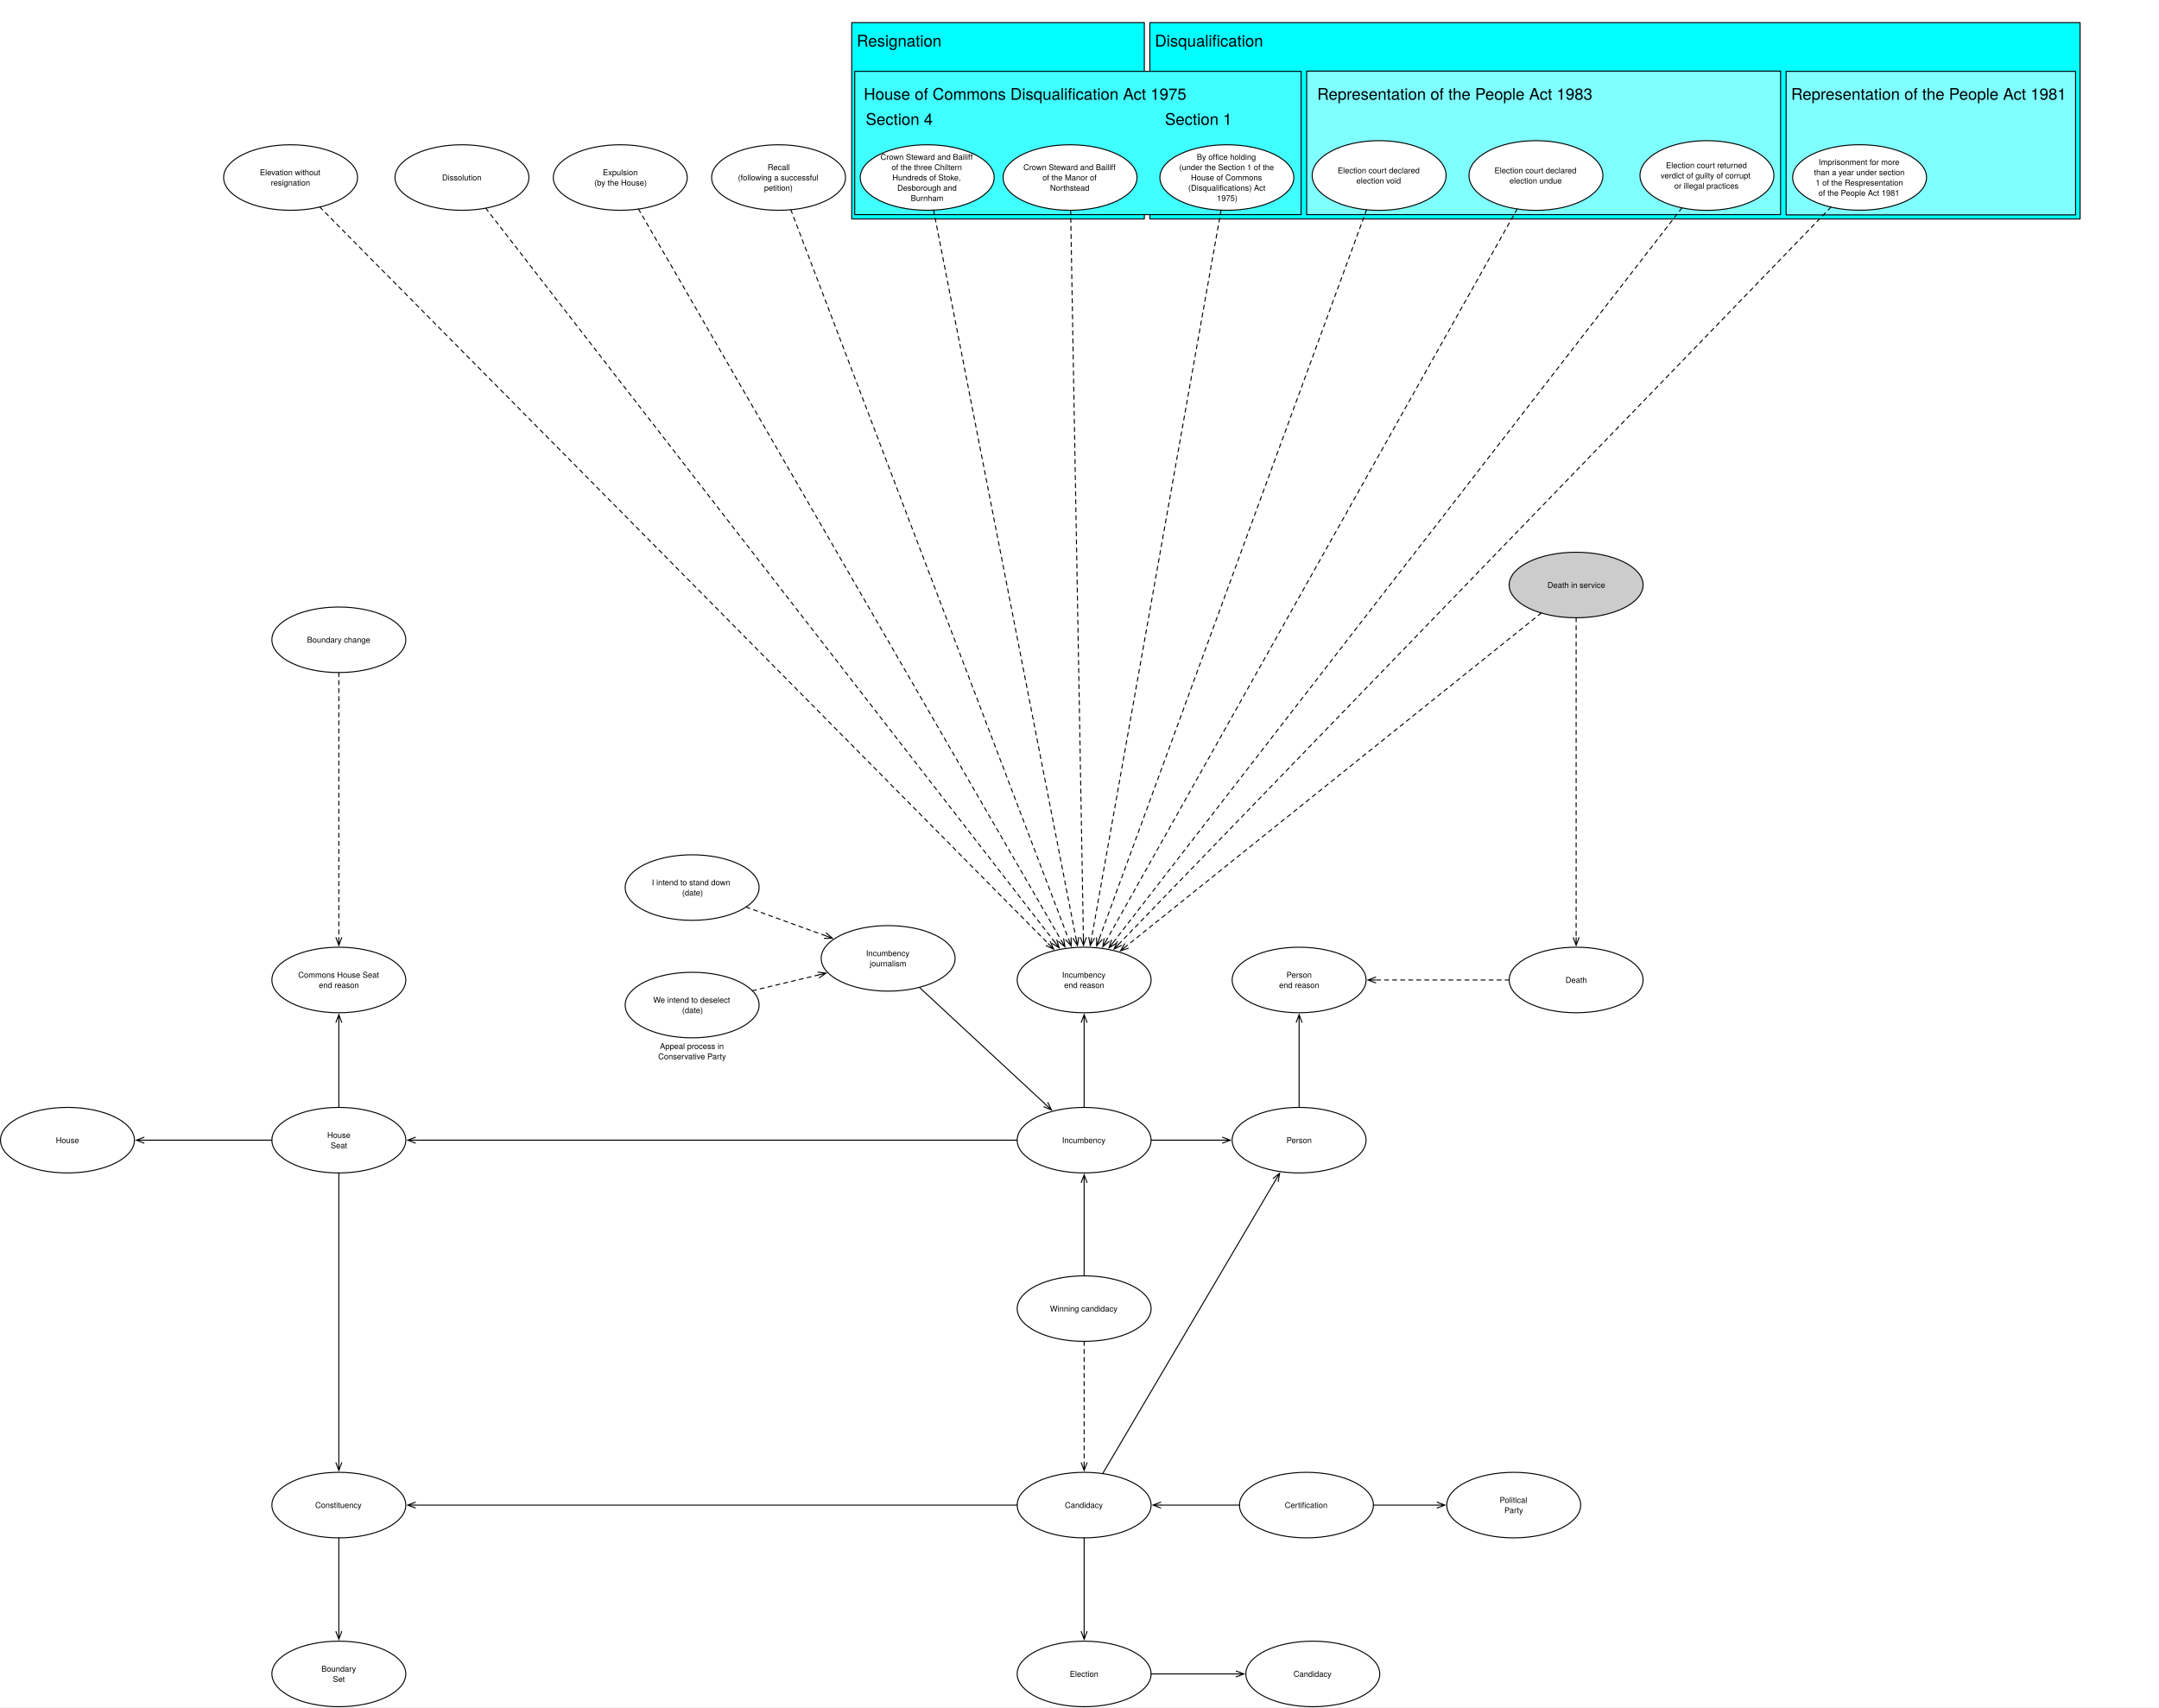
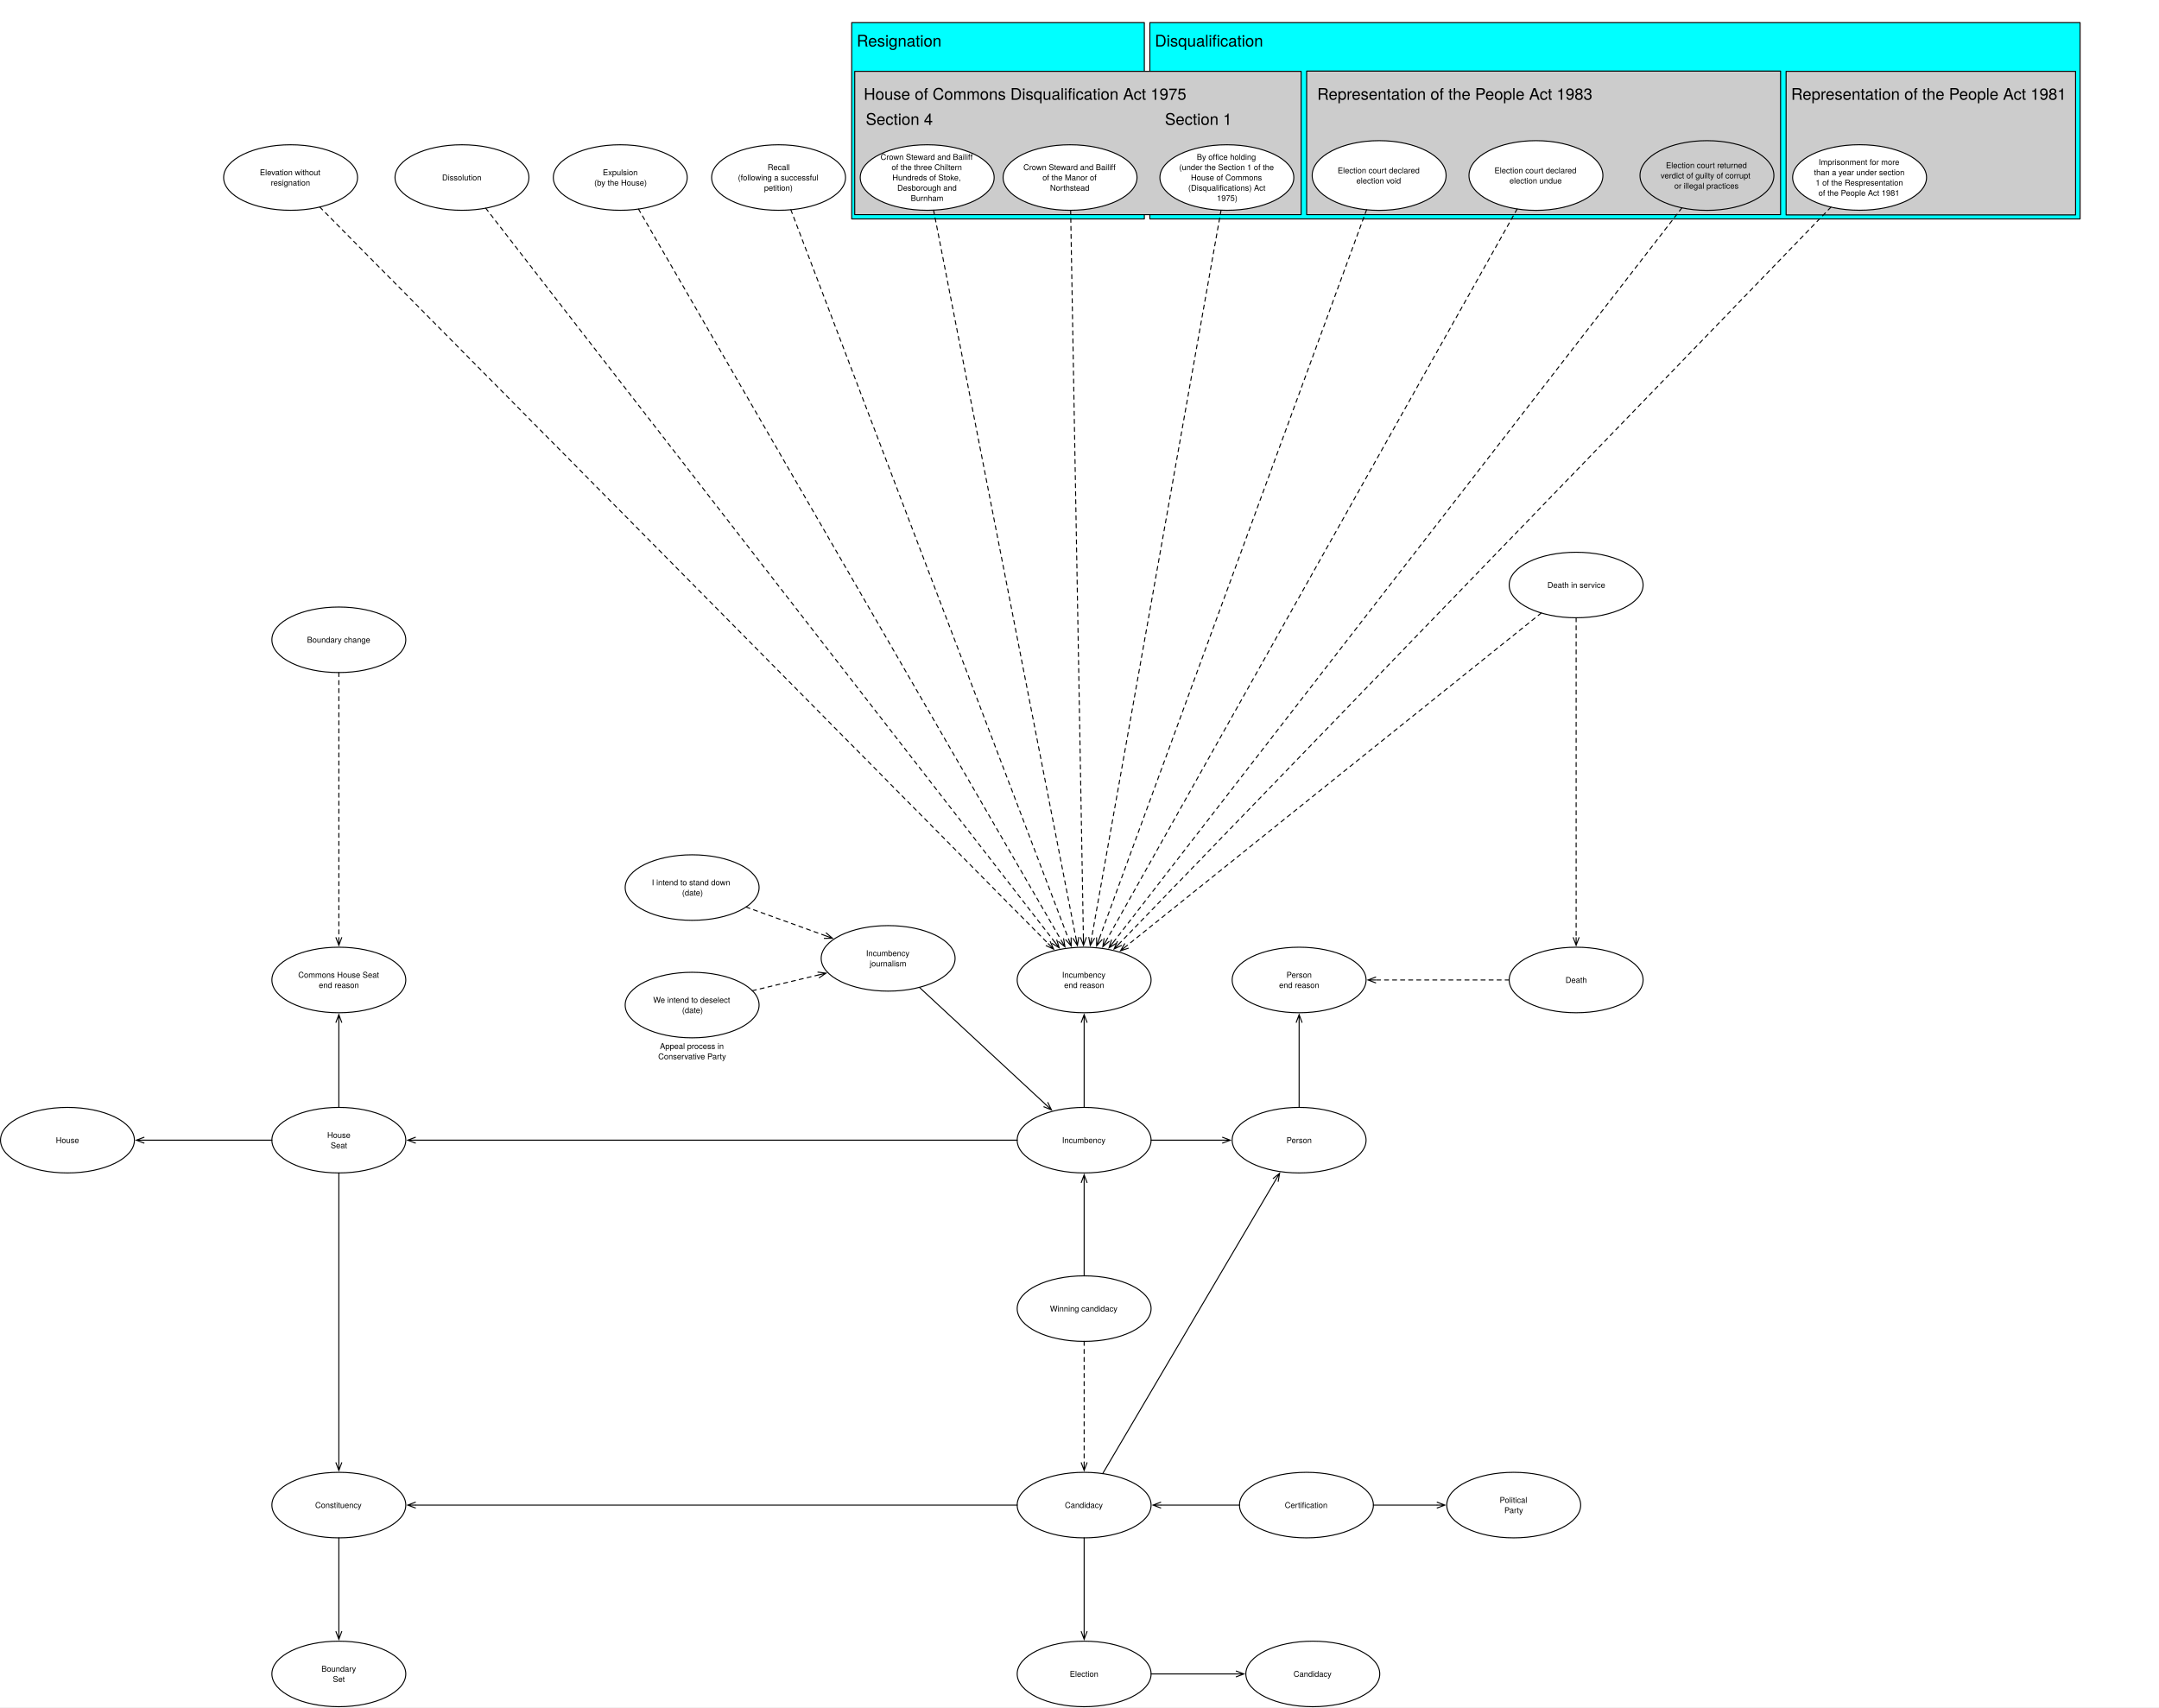
<svg xmlns="http://www.w3.org/2000/svg" version="1.1" viewBox="-846.5 -780 2148 1698.697" width="2148" height="1698.697">
  <defs>
    <marker orient="auto" overflow="visible" markerUnits="strokeWidth" id="StickArrow_Marker" stroke-linejoin="miter" stroke-miterlimit="10" viewBox="-1 -4 10 8" markerWidth="10" markerHeight="8" color="black">
      <g>
        <path d="M 8 0 L 0 0 M 0 -3 L 8 0 L 0 3" fill="none" stroke="currentColor" stroke-width="1" />
      </g>
    </marker>
  </defs>
  <g id="Canvas_1" fill-opacity="1" stroke="none" stroke-opacity="1" stroke-dasharray="none" fill="none">
    <rect fill="white" x="-846.5" y="-780" width="2148" height="1698.697" />
    <g id="Canvas_1_Layer_1">
      <g id="Graphic_76">
        <rect x="297.5" y="-757.5" width="925.5" height="195.352" fill="aqua" />
        <rect x="297.5" y="-757.5" width="925.5" height="195.352" stroke="black" stroke-linecap="round" stroke-linejoin="round" stroke-width="1" />
      </g>
      <g id="Graphic_67">
        <rect x=".864" y="-757.5" width="291.136" height="195.352" fill="aqua" />
        <rect x=".864" y="-757.5" width="291.136" height="195.352" stroke="black" stroke-linecap="round" stroke-linejoin="round" stroke-width="1" />
      </g>
      <g id="Graphic_97">
-         <rect x="3.864" y="-709" width="444.136" height="142.579" fill="#40ffff" />
+         <rect x="3.864" y="-709" width="444.136" height="142.579" fill="#ccc" />
        <rect x="3.864" y="-709" width="444.136" height="142.579" stroke="black" stroke-linecap="round" stroke-linejoin="round" stroke-width="1" />
      </g>
      <g id="Graphic_118">
-         <rect x="930.5" y="-709" width="288" height="142.827" fill="#80ffff" />
+         <rect x="930.5" y="-709" width="288" height="142.827" fill="#ccc" />
        <rect x="930.5" y="-709" width="288" height="142.827" stroke="black" stroke-linecap="round" stroke-linejoin="round" stroke-width="1" />
      </g>
      <g id="Graphic_110">
        <text transform="translate(935.5 -695.6994)" fill="black">
          <tspan font-family="Helvetica Neue" font-size="16" fill="black" x="0" y="15">Representation of the People Act 1981</tspan>
        </text>
      </g>
      <g id="Graphic_31">
        <ellipse cx="374.114" cy="-603.352" rx="66.614" ry="32.598" fill="white" />
        <ellipse cx="374.114" cy="-603.352" rx="66.614" ry="32.598" stroke="black" stroke-linecap="round" stroke-linejoin="round" stroke-width="1" />
        <text transform="translate(325.8228 -628.9124)" fill="black">
          <tspan font-family="Helvetica Neue" font-size="8" fill="black" x="18.351" y="8">By office holding</tspan>
          <tspan font-family="Helvetica Neue" font-size="8" fill="black" x=".871" y="18.224">(under the Section 1 of the </tspan>
          <tspan font-family="Helvetica Neue" font-size="8" fill="black" x="12.503" y="28.448">House of Commons </tspan>
          <tspan font-family="Helvetica Neue" font-size="8" fill="black" x="9.847" y="38.672">(Disqualifications) Act </tspan>
          <tspan font-family="Helvetica Neue" font-size="8" fill="black" x="38.359" y="48.896">1975)</tspan>
        </text>
      </g>
      <g id="Graphic_77">
        <text transform="translate(302.5 -748.6994)" fill="black">
          <tspan font-family="Helvetica Neue" font-size="16" fill="black" x="0" y="15">Disqualification</tspan>
        </text>
      </g>
      <g id="Graphic_83">
        <ellipse cx="1003.614" cy="-603.402" rx="66.614" ry="32.598" fill="white" />
        <ellipse cx="1003.614" cy="-603.402" rx="66.614" ry="32.598" stroke="black" stroke-linecap="round" stroke-linejoin="round" stroke-width="1" />
        <text transform="translate(955.3228 -623.8496)" fill="black">
          <tspan font-family="Helvetica Neue" font-size="8" fill="black" x="7.535" y="8">Imprisonment for more </tspan>
          <tspan font-family="Helvetica Neue" font-size="8" fill="black" x="2.947" y="18.224">than a year under section </tspan>
          <tspan font-family="Helvetica Neue" font-size="8" fill="black" x="4.503" y="28.448">1 of the Respresentation </tspan>
          <tspan font-family="Helvetica Neue" font-size="8" fill="black" x="7.391" y="38.672">of the People Act 1981</tspan>
        </text>
      </g>
-       <g id="Group_96">
-         <g id="Graphic_90">
-           <rect x="453.5" y="-709.248" width="471.5" height="142.827" fill="#80ffff" />
-           <rect x="453.5" y="-709.248" width="471.5" height="142.827" stroke="black" stroke-linecap="round" stroke-linejoin="round" stroke-width="1" />
-         </g>
-         <g id="Graphic_35">
-           <ellipse cx="851.75" cy="-605.359" rx="66.614" ry="34.682" fill="white" />
-           <ellipse cx="851.75" cy="-605.359" rx="66.614" ry="34.682" stroke="black" stroke-linecap="round" stroke-linejoin="round" stroke-width="1" />
-           <text transform="translate(803.4587 -620.6945)" fill="black">
-             <tspan font-family="Helvetica Neue" font-size="8" fill="black" x="7.471" y="8">Election court returned </tspan>
-             <tspan font-family="Helvetica Neue" font-size="8" fill="black" x="2.287" y="18.224">verdict of guilty of corrupt </tspan>
-             <tspan font-family="Helvetica Neue" font-size="8" fill="black" x="15.851" y="28.448">or illegal practices</tspan>
-           </text>
-         </g>
-         <g id="Graphic_88">
-           <ellipse cx="525.614" cy="-605.359" rx="66.614" ry="34.682" fill="white" />
-           <ellipse cx="525.614" cy="-605.359" rx="66.614" ry="34.682" stroke="black" stroke-linecap="round" stroke-linejoin="round" stroke-width="1" />
-           <text transform="translate(477.3228 -615.5825)" fill="black">
-             <tspan font-family="Helvetica Neue" font-size="8" fill="black" x="7.027" y="8">Election court declared </tspan>
-             <tspan font-family="Helvetica Neue" font-size="8" fill="black" x="25.623" y="18.224">election void</tspan>
-           </text>
-         </g>
-         <g id="Graphic_89">
-           <ellipse cx="681.614" cy="-605.359" rx="66.614" ry="34.682" fill="white" />
-           <ellipse cx="681.614" cy="-605.359" rx="66.614" ry="34.682" stroke="black" stroke-linecap="round" stroke-linejoin="round" stroke-width="1" />
-           <text transform="translate(633.3228 -615.5825)" fill="black">
-             <tspan font-family="Helvetica Neue" font-size="8" fill="black" x="7.027" y="8">Election court declared </tspan>
-             <tspan font-family="Helvetica Neue" font-size="8" fill="black" x="21.987" y="18.224">election undue</tspan>
-           </text>
-         </g>
-         <g id="Graphic_91">
-           <text transform="translate(464 -695.6994)" fill="black">
-             <tspan font-family="Helvetica Neue" font-size="16" fill="black" x="0" y="15">Representation of the People Act 1983</tspan>
-           </text>
-         </g>
+       <g id="Graphic_90">
+         <rect x="453.5" y="-709.248" width="471.5" height="142.827" fill="#ccc" />
+         <rect x="453.5" y="-709.248" width="471.5" height="142.827" stroke="black" stroke-linecap="round" stroke-linejoin="round" stroke-width="1" />
+       </g>
+       <g id="Graphic_35">
+         <ellipse cx="851.75" cy="-605.359" rx="66.614" ry="34.682" fill="#ccc" />
+         <ellipse cx="851.75" cy="-605.359" rx="66.614" ry="34.682" stroke="black" stroke-linecap="round" stroke-linejoin="round" stroke-width="1" />
+         <text transform="translate(803.4587 -620.6945)" fill="black">
+           <tspan font-family="Helvetica Neue" font-size="8" fill="black" x="7.471" y="8">Election court returned </tspan>
+           <tspan font-family="Helvetica Neue" font-size="8" fill="black" x="2.287" y="18.224">verdict of guilty of corrupt </tspan>
+           <tspan font-family="Helvetica Neue" font-size="8" fill="black" x="15.851" y="28.448">or illegal practices</tspan>
+         </text>
+       </g>
+       <g id="Graphic_88">
+         <ellipse cx="525.614" cy="-605.359" rx="66.614" ry="34.682" fill="white" />
+         <ellipse cx="525.614" cy="-605.359" rx="66.614" ry="34.682" stroke="black" stroke-linecap="round" stroke-linejoin="round" stroke-width="1" />
+         <text transform="translate(477.3228 -615.5825)" fill="black">
+           <tspan font-family="Helvetica Neue" font-size="8" fill="black" x="7.027" y="8">Election court declared </tspan>
+           <tspan font-family="Helvetica Neue" font-size="8" fill="black" x="25.623" y="18.224">election void</tspan>
+         </text>
+       </g>
+       <g id="Graphic_89">
+         <ellipse cx="681.614" cy="-605.359" rx="66.614" ry="34.682" fill="white" />
+         <ellipse cx="681.614" cy="-605.359" rx="66.614" ry="34.682" stroke="black" stroke-linecap="round" stroke-linejoin="round" stroke-width="1" />
+         <text transform="translate(633.3228 -615.5825)" fill="black">
+           <tspan font-family="Helvetica Neue" font-size="8" fill="black" x="7.027" y="8">Election court declared </tspan>
+           <tspan font-family="Helvetica Neue" font-size="8" fill="black" x="21.987" y="18.224">election undue</tspan>
+         </text>
+       </g>
+       <g id="Graphic_91">
+         <text transform="translate(464 -695.6994)" fill="black">
+           <tspan font-family="Helvetica Neue" font-size="16" fill="black" x="0" y="15">Representation of the People Act 1983</tspan>
+         </text>
      </g>
      <g id="Graphic_22">
        <ellipse cx="75.978" cy="-603.352" rx="66.614" ry="32.598" fill="white" />
        <ellipse cx="75.978" cy="-603.352" rx="66.614" ry="32.598" stroke="black" stroke-linecap="round" stroke-linejoin="round" stroke-width="1" />
        <text transform="translate(27.68701 -628.9124)" fill="black">
          <tspan font-family="Helvetica Neue" font-size="8" fill="black" x="1.839" y="8">Crown Steward and Bailiff </tspan>
          <tspan font-family="Helvetica Neue" font-size="8" fill="black" x="12.879" y="18.224">of the three Chiltern </tspan>
          <tspan font-family="Helvetica Neue" font-size="8" fill="black" x="13.615" y="28.448">Hundreds of Stoke, </tspan>
          <tspan font-family="Helvetica Neue" font-size="8" fill="black" x="18.503" y="38.672">Desborough and</tspan>
          <tspan font-family="Helvetica Neue" font-size="8" fill="black" x="31.915" y="48.896">Burnham</tspan>
        </text>
      </g>
      <g id="Graphic_25">
        <ellipse cx="218.114" cy="-603.352" rx="66.614" ry="32.598" fill="white" />
        <ellipse cx="218.114" cy="-603.352" rx="66.614" ry="32.598" stroke="black" stroke-linecap="round" stroke-linejoin="round" stroke-width="1" />
        <text transform="translate(169.8228 -618.6884)" fill="black">
          <tspan font-family="Helvetica Neue" font-size="8" fill="black" x="1.839" y="8">Crown Steward and Bailiff </tspan>
          <tspan font-family="Helvetica Neue" font-size="8" fill="black" x="20.879" y="18.224">of the Manor of </tspan>
          <tspan font-family="Helvetica Neue" font-size="8" fill="black" x="28.363" y="28.448">Northstead</tspan>
        </text>
      </g>
      <g id="Graphic_68">
        <text transform="translate(5.864173 -748.6994)" fill="black">
          <tspan font-family="Helvetica Neue" font-size="16" fill="black" x="0" y="15">Resignation</tspan>
        </text>
      </g>
      <g id="Graphic_94">
        <text transform="translate(12.86417 -695.6994)" fill="black">
          <tspan font-family="Helvetica Neue" font-size="16" fill="black" x="0" y="15">House of Commons Disqualification Act 1975</tspan>
        </text>
      </g>
      <g id="Graphic_2">
        <ellipse cx="446" cy="354.5" rx="66.614" ry="32.598" fill="white" />
        <ellipse cx="446" cy="354.5" rx="66.614" ry="32.598" stroke="black" stroke-linecap="round" stroke-linejoin="round" stroke-width="1" />
        <text transform="translate(397.7087 349.388)" fill="black">
          <tspan font-family="Helvetica Neue" font-size="8" fill="black" x="35.699" y="8">Person</tspan>
        </text>
      </g>
      <g id="Graphic_4">
        <ellipse cx="232.114" cy="354.5" rx="66.614" ry="32.598" fill="white" />
        <ellipse cx="232.114" cy="354.5" rx="66.614" ry="32.598" stroke="black" stroke-linecap="round" stroke-linejoin="round" stroke-width="1" />
        <text transform="translate(183.8228 349.388)" fill="black">
          <tspan font-family="Helvetica Neue" font-size="8" fill="black" x="26.355" y="8">Incumbency</tspan>
        </text>
      </g>
      <g id="Graphic_5">
        <ellipse cx="-509.386" cy="354.5" rx="66.614" ry="32.598" fill="white" />
        <ellipse cx="-509.386" cy="354.5" rx="66.614" ry="32.598" stroke="black" stroke-linecap="round" stroke-linejoin="round" stroke-width="1" />
        <text transform="translate(-557.6772 344.276)" fill="black">
          <tspan font-family="Helvetica Neue" font-size="8" fill="black" x="36.735" y="8">House</tspan>
          <tspan font-family="Helvetica Neue" font-size="8" fill="black" x="40.143" y="18.224">Seat</tspan>
        </text>
      </g>
      <g id="Graphic_6">
        <ellipse cx="-779.386" cy="354.5" rx="66.614" ry="32.598" fill="white" />
        <ellipse cx="-779.386" cy="354.5" rx="66.614" ry="32.598" stroke="black" stroke-linecap="round" stroke-linejoin="round" stroke-width="1" />
        <text transform="translate(-827.6772 349.388)" fill="black">
          <tspan font-family="Helvetica Neue" font-size="8" fill="black" x="36.735" y="8">House</tspan>
        </text>
      </g>
      <g id="Line_7">
        <line x1="298.728" y1="354.5" x2="369.486" y2="354.5" marker-end="url(#StickArrow_Marker)" stroke="black" stroke-linecap="round" stroke-linejoin="round" stroke-width="1" />
      </g>
      <g id="Line_8">
        <line x1="165.5" y1="354.5" x2="-432.872" y2="354.5" marker-end="url(#StickArrow_Marker)" stroke="black" stroke-linecap="round" stroke-linejoin="round" stroke-width="1" />
      </g>
      <g id="Line_9">
        <line x1="-576" y1="354.5" x2="-702.872" y2="354.5" marker-end="url(#StickArrow_Marker)" stroke="black" stroke-linecap="round" stroke-linejoin="round" stroke-width="1" />
      </g>
      <g id="Graphic_10">
        <ellipse cx="-509.386" cy="717.598" rx="66.614" ry="32.598" fill="white" />
        <ellipse cx="-509.386" cy="717.598" rx="66.614" ry="32.598" stroke="black" stroke-linecap="round" stroke-linejoin="round" stroke-width="1" />
        <text transform="translate(-557.6772 712.4864)" fill="black">
          <tspan font-family="Helvetica Neue" font-size="8" fill="black" x="24.731" y="8">Constituency</tspan>
        </text>
      </g>
      <g id="Line_11">
        <line x1="-509.386" y1="387.098" x2="-509.386" y2="675.1" marker-end="url(#StickArrow_Marker)" stroke="black" stroke-linecap="round" stroke-linejoin="round" stroke-width="1" />
      </g>
      <g id="Graphic_12">
        <ellipse cx="-509.386" cy="885.598" rx="66.614" ry="32.598" fill="white" />
        <ellipse cx="-509.386" cy="885.598" rx="66.614" ry="32.598" stroke="black" stroke-linecap="round" stroke-linejoin="round" stroke-width="1" />
        <text transform="translate(-557.6772 875.3744)" fill="black">
          <tspan font-family="Helvetica Neue" font-size="8" fill="black" x="30.955" y="8">Boundary</tspan>
          <tspan font-family="Helvetica Neue" font-size="8" fill="black" x="42.291" y="18.224">Set</tspan>
        </text>
      </g>
      <g id="Line_13">
        <line x1="-509.386" y1="750.197" x2="-509.386" y2="843.1" marker-end="url(#StickArrow_Marker)" stroke="black" stroke-linecap="round" stroke-linejoin="round" stroke-width="1" />
      </g>
      <g id="Graphic_16">
        <ellipse cx="232.114" cy="522.098" rx="66.614" ry="32.598" fill="white" />
        <ellipse cx="232.114" cy="522.098" rx="66.614" ry="32.598" stroke="black" stroke-linecap="round" stroke-linejoin="round" stroke-width="1" />
        <text transform="translate(183.8228 516.9864)" fill="black">
          <tspan font-family="Helvetica Neue" font-size="8" fill="black" x="14.283" y="8">Winning candidacy</tspan>
        </text>
      </g>
      <g id="Line_17">
        <line x1="232.114" y1="554.697" x2="232.114" y2="675.1" marker-end="url(#StickArrow_Marker)" stroke="black" stroke-linecap="round" stroke-linejoin="round" stroke-dasharray="4.0,4.0" stroke-width="1" />
      </g>
      <g id="Line_18">
        <line x1="232.114" y1="489.5" x2="232.114" y2="396.998" marker-end="url(#StickArrow_Marker)" stroke="black" stroke-linecap="round" stroke-linejoin="round" stroke-width="1" />
      </g>
      <g id="Graphic_20">
        <ellipse cx="232.114" cy="195.098" rx="66.614" ry="32.598" fill="white" />
        <ellipse cx="232.114" cy="195.098" rx="66.614" ry="32.598" stroke="black" stroke-linecap="round" stroke-linejoin="round" stroke-width="1" />
        <text transform="translate(183.8228 184.8744)" fill="black">
          <tspan font-family="Helvetica Neue" font-size="8" fill="black" x="26.355" y="8">Incumbency</tspan>
          <tspan font-family="Helvetica Neue" font-size="8" fill="black" x="28.359" y="18.224">end reason</tspan>
        </text>
      </g>
      <g id="Line_21">
        <line x1="232.114" y1="321.902" x2="232.114" y2="237.597" marker-end="url(#StickArrow_Marker)" stroke="black" stroke-linecap="round" stroke-linejoin="round" stroke-width="1" />
      </g>
      <g id="Graphic_27">
        <ellipse cx="-386.886" cy="-603.352" rx="66.614" ry="32.598" fill="white" />
        <ellipse cx="-386.886" cy="-603.352" rx="66.614" ry="32.598" stroke="black" stroke-linecap="round" stroke-linejoin="round" stroke-width="1" />
        <text transform="translate(-435.1772 -608.4644)" fill="black">
          <tspan font-family="Helvetica Neue" font-size="8" fill="black" x="28.511" y="8">Dissolution</tspan>
        </text>
      </g>
      <g id="Line_28">
        <line x1="-363.251" y1="-572.866" x2="202.414" y2="156.788" marker-end="url(#StickArrow_Marker)" stroke="black" stroke-linecap="round" stroke-linejoin="round" stroke-dasharray="4.0,4.0" stroke-width="1" />
      </g>
      <g id="Graphic_29">
        <ellipse cx="-229.386" cy="-603.352" rx="66.614" ry="32.598" fill="white" />
        <ellipse cx="-229.386" cy="-603.352" rx="66.614" ry="32.598" stroke="black" stroke-linecap="round" stroke-linejoin="round" stroke-width="1" />
        <text transform="translate(-277.6772 -613.5764)" fill="black">
          <tspan font-family="Helvetica Neue" font-size="8" fill="black" x="30.883" y="8">Expulsion</tspan>
          <tspan font-family="Helvetica Neue" font-size="8" fill="black" x="22.435" y="18.224">(by the House)</tspan>
        </text>
      </g>
      <g id="Line_30">
        <line x1="-211.252" y1="-571.979" x2="209.026" y2="155.154" marker-end="url(#StickArrow_Marker)" stroke="black" stroke-linecap="round" stroke-linejoin="round" stroke-dasharray="4.0,4.0" stroke-width="1" />
      </g>
      <g id="Line_32">
        <line x1="368.338" y1="-570.876" x2="239.623" y2="152.875" marker-end="url(#StickArrow_Marker)" stroke="black" stroke-linecap="round" stroke-linejoin="round" stroke-dasharray="4.0,4.0" stroke-width="1" />
      </g>
      <g id="Graphic_33">
        <ellipse cx="-71.886" cy="-603.352" rx="66.614" ry="32.598" fill="white" />
        <ellipse cx="-71.886" cy="-603.352" rx="66.614" ry="32.598" stroke="black" stroke-linecap="round" stroke-linejoin="round" stroke-width="1" />
        <text transform="translate(-120.1772 -618.6884)" fill="black">
          <tspan font-family="Helvetica Neue" font-size="8" fill="black" x="37.331" y="8">Recall</tspan>
          <tspan font-family="Helvetica Neue" font-size="8" fill="black" x="7.927" y="18.224">(following a successful </tspan>
          <tspan font-family="Helvetica Neue" font-size="8" fill="black" x="33.919" y="28.448">petition)</tspan>
        </text>
      </g>
      <g id="Line_34">
        <line x1="-59.683" y1="-571.302" x2="216.389" y2="153.796" marker-end="url(#StickArrow_Marker)" stroke="black" stroke-linecap="round" stroke-linejoin="round" stroke-dasharray="4.0,4.0" stroke-width="1" />
      </g>
      <g id="Graphic_44">
        <ellipse cx="232.114" cy="717.598" rx="66.614" ry="32.598" fill="white" />
        <ellipse cx="232.114" cy="717.598" rx="66.614" ry="32.598" stroke="black" stroke-linecap="round" stroke-linejoin="round" stroke-width="1" />
        <text transform="translate(183.8228 712.4864)" fill="black">
          <tspan font-family="Helvetica Neue" font-size="8" fill="black" x="29.103" y="8">Candidacy</tspan>
        </text>
      </g>
      <g id="Line_45">
        <line x1="165.5" y1="717.598" x2="-432.872" y2="717.598" marker-end="url(#StickArrow_Marker)" stroke="black" stroke-linecap="round" stroke-linejoin="round" stroke-width="1" />
      </g>
      <g id="Graphic_46">
        <ellipse cx="659.509" cy="717.598" rx="66.614" ry="32.598" fill="white" />
        <ellipse cx="659.509" cy="717.598" rx="66.614" ry="32.598" stroke="black" stroke-linecap="round" stroke-linejoin="round" stroke-width="1" />
        <text transform="translate(611.2178 707.3744)" fill="black">
          <tspan font-family="Helvetica Neue" font-size="8" fill="black" x="34.295" y="8">Political</tspan>
          <tspan font-family="Helvetica Neue" font-size="8" fill="black" x="38.959" y="18.224">Party</tspan>
        </text>
      </g>
      <g id="Graphic_47">
        <ellipse cx="453.281" cy="717.598" rx="66.614" ry="32.598" fill="white" />
        <ellipse cx="453.281" cy="717.598" rx="66.614" ry="32.598" stroke="black" stroke-linecap="round" stroke-linejoin="round" stroke-width="1" />
        <text transform="translate(404.9895 712.4864)" fill="black">
          <tspan font-family="Helvetica Neue" font-size="8" fill="black" x="26.739" y="8">Certification</tspan>
        </text>
      </g>
      <g id="Line_48">
        <line x1="386.667" y1="717.598" x2="308.628" y2="717.598" marker-end="url(#StickArrow_Marker)" stroke="black" stroke-linecap="round" stroke-linejoin="round" stroke-width="1" />
      </g>
      <g id="Line_49">
        <line x1="519.895" y1="717.598" x2="582.995" y2="717.598" marker-end="url(#StickArrow_Marker)" stroke="black" stroke-linecap="round" stroke-linejoin="round" stroke-width="1" />
      </g>
      <g id="Line_50">
        <line x1="250.569" y1="686.27" x2="422.521" y2="394.359" marker-end="url(#StickArrow_Marker)" stroke="black" stroke-linecap="round" stroke-linejoin="round" stroke-width="1" />
      </g>
      <g id="Graphic_51">
        <ellipse cx="232.114" cy="885.598" rx="66.614" ry="32.598" fill="white" />
        <ellipse cx="232.114" cy="885.598" rx="66.614" ry="32.598" stroke="black" stroke-linecap="round" stroke-linejoin="round" stroke-width="1" />
        <text transform="translate(183.8228 880.4864)" fill="black">
          <tspan font-family="Helvetica Neue" font-size="8" fill="black" x="33.995" y="8">Election</tspan>
        </text>
      </g>
      <g id="Line_52">
        <line x1="232.114" y1="750.197" x2="232.114" y2="843.1" marker-end="url(#StickArrow_Marker)" stroke="black" stroke-linecap="round" stroke-linejoin="round" stroke-width="1" />
      </g>
      <g id="Graphic_54">
        <ellipse cx="459.614" cy="885.598" rx="66.614" ry="32.598" fill="white" />
        <ellipse cx="459.614" cy="885.598" rx="66.614" ry="32.598" stroke="black" stroke-linecap="round" stroke-linejoin="round" stroke-width="1" />
        <text transform="translate(411.3228 880.4864)" fill="black">
          <tspan font-family="Helvetica Neue" font-size="8" fill="black" x="29.103" y="8">Candidacy</tspan>
        </text>
      </g>
      <g id="Line_55">
        <line x1="298.728" y1="885.598" x2="383.1" y2="885.598" marker-end="url(#StickArrow_Marker)" stroke="black" stroke-linecap="round" stroke-linejoin="round" stroke-width="1" />
      </g>
      <g id="Graphic_56">
        <ellipse cx="37.114" cy="173.598" rx="66.614" ry="32.598" fill="white" />
        <ellipse cx="37.114" cy="173.598" rx="66.614" ry="32.598" stroke="black" stroke-linecap="round" stroke-linejoin="round" stroke-width="1" />
        <text transform="translate(-11.17717 163.3744)" fill="black">
          <tspan font-family="Helvetica Neue" font-size="8" fill="black" x="26.355" y="8">Incumbency</tspan>
          <tspan font-family="Helvetica Neue" font-size="8" fill="black" x="29.919" y="18.224">journalism</tspan>
        </text>
      </g>
      <g id="Line_57">
        <line x1="68.202" y1="202.439" x2="193.768" y2="318.926" marker-end="url(#StickArrow_Marker)" stroke="black" stroke-linecap="round" stroke-linejoin="round" stroke-width="1" />
      </g>
      <g id="Graphic_58">
        <ellipse cx="-157.886" cy="103.148" rx="66.614" ry="32.598" fill="white" />
        <ellipse cx="-157.886" cy="103.148" rx="66.614" ry="32.598" stroke="black" stroke-linecap="round" stroke-linejoin="round" stroke-width="1" />
        <text transform="translate(-206.1772 92.92364)" fill="black">
          <tspan font-family="Helvetica Neue" font-size="8" fill="black" x="8.207" y="8">I intend to stand down </tspan>
          <tspan font-family="Helvetica Neue" font-size="8" fill="black" x="38.291" y="18.224">(date)</tspan>
        </text>
      </g>
      <g id="Line_59">
        <line x1="-104.287" y1="122.512" x2="-25.795" y2="150.87" marker-end="url(#StickArrow_Marker)" stroke="black" stroke-linecap="round" stroke-linejoin="round" stroke-dasharray="4.0,4.0" stroke-width="1" />
      </g>
      <g id="Graphic_60">
        <ellipse cx="-157.886" cy="220.049" rx="66.614" ry="32.598" fill="white" />
        <ellipse cx="-157.886" cy="220.049" rx="66.614" ry="32.598" stroke="black" stroke-linecap="round" stroke-linejoin="round" stroke-width="1" />
        <text transform="translate(-206.1772 209.8252)" fill="black">
          <tspan font-family="Helvetica Neue" font-size="8" fill="black" x="9.547" y="8">We intend to deselect </tspan>
          <tspan font-family="Helvetica Neue" font-size="8" fill="black" x="38.291" y="18.224">(date)</tspan>
        </text>
      </g>
      <g id="Line_61">
        <line x1="-97.975" y1="205.778" x2="-32.428" y2="190.164" marker-end="url(#StickArrow_Marker)" stroke="black" stroke-linecap="round" stroke-linejoin="round" stroke-dasharray="4.0,4.0" stroke-width="1" />
      </g>
      <g id="Graphic_62">
        <text transform="translate(-212.8858 255.8006)" fill="black">
          <tspan font-family="Helvetica Neue" font-size="8" fill="black" x="22.92" y="8">Appeal process in </tspan>
          <tspan font-family="Helvetica Neue" font-size="8" fill="black" x="21.224" y="18.224">Conservative Party</tspan>
        </text>
      </g>
      <g id="Graphic_65">
        <ellipse cx="-557.386" cy="-603.352" rx="66.614" ry="32.598" fill="white" />
        <ellipse cx="-557.386" cy="-603.352" rx="66.614" ry="32.598" stroke="black" stroke-linecap="round" stroke-linejoin="round" stroke-width="1" />
        <text transform="translate(-605.6772 -613.5764)" fill="black">
          <tspan font-family="Helvetica Neue" font-size="8" fill="black" x="17.699" y="8">Elevation without </tspan>
          <tspan font-family="Helvetica Neue" font-size="8" fill="black" x="28.659" y="18.224">resignation</tspan>
        </text>
      </g>
      <g id="Line_66">
        <line x1="-528.363" y1="-574.001" x2="196.131" y2="158.707" marker-end="url(#StickArrow_Marker)" stroke="black" stroke-linecap="round" stroke-linejoin="round" stroke-dasharray="4.0,4.0" stroke-width="1" />
      </g>
      <g id="Graphic_69">
        <ellipse cx="446" cy="195.098" rx="66.614" ry="32.598" fill="white" />
        <ellipse cx="446" cy="195.098" rx="66.614" ry="32.598" stroke="black" stroke-linecap="round" stroke-linejoin="round" stroke-width="1" />
        <text transform="translate(397.7087 184.8744)" fill="black">
          <tspan font-family="Helvetica Neue" font-size="8" fill="black" x="35.699" y="8">Person</tspan>
          <tspan font-family="Helvetica Neue" font-size="8" fill="black" x="28.359" y="18.224">end reason</tspan>
        </text>
      </g>
      <g id="Line_70">
        <line x1="446" y1="321.902" x2="446" y2="237.597" marker-end="url(#StickArrow_Marker)" stroke="black" stroke-linecap="round" stroke-linejoin="round" stroke-width="1" />
      </g>
      <g id="Graphic_71">
-         <ellipse cx="721.614" cy="-197.902" rx="66.614" ry="32.598" fill="#ccc" />
+         <ellipse cx="721.614" cy="-197.902" rx="66.614" ry="32.598" fill="white" />
        <ellipse cx="721.614" cy="-197.902" rx="66.614" ry="32.598" stroke="black" stroke-linecap="round" stroke-linejoin="round" stroke-width="1" />
        <text transform="translate(673.3228 -203.0136)" fill="black">
          <tspan font-family="Helvetica Neue" font-size="8" fill="black" x="19.695" y="8">Death in service</tspan>
        </text>
      </g>
      <g id="Line_72">
        <line x1="655" y1="195.098" x2="522.514" y2="195.098" marker-end="url(#StickArrow_Marker)" stroke="black" stroke-linecap="round" stroke-linejoin="round" stroke-dasharray="4.0,4.0" stroke-width="1" />
      </g>
      <g id="Line_73">
        <line x1="686.936" y1="-170.06" x2="274.512" y2="161.059" marker-end="url(#StickArrow_Marker)" stroke="black" stroke-linecap="round" stroke-linejoin="round" stroke-dasharray="4.0,4.0" stroke-width="1" />
      </g>
      <g id="Graphic_74">
        <ellipse cx="721.614" cy="195.098" rx="66.614" ry="32.598" fill="white" />
        <ellipse cx="721.614" cy="195.098" rx="66.614" ry="32.598" stroke="black" stroke-linecap="round" stroke-linejoin="round" stroke-width="1" />
        <text transform="translate(673.3228 189.9864)" fill="black">
          <tspan font-family="Helvetica Neue" font-size="8" fill="black" x="37.695" y="8">Death</tspan>
        </text>
      </g>
      <g id="Line_75">
        <line x1="721.614" y1="-165.303" x2="721.614" y2="152.6" marker-end="url(#StickArrow_Marker)" stroke="black" stroke-linecap="round" stroke-linejoin="round" stroke-dasharray="4.0,4.0" stroke-width="1" />
      </g>
      <g id="Graphic_78">
        <ellipse cx="-509.386" cy="195.098" rx="66.614" ry="32.598" fill="white" />
        <ellipse cx="-509.386" cy="195.098" rx="66.614" ry="32.598" stroke="black" stroke-linecap="round" stroke-linejoin="round" stroke-width="1" />
        <text transform="translate(-557.6772 184.8744)" fill="black">
          <tspan font-family="Helvetica Neue" font-size="8" fill="black" x="7.835" y="8">Commons House Seat </tspan>
          <tspan font-family="Helvetica Neue" font-size="8" fill="black" x="28.359" y="18.224">end reason </tspan>
        </text>
      </g>
      <g id="Line_79">
        <line x1="-509.386" y1="321.902" x2="-509.386" y2="237.597" marker-end="url(#StickArrow_Marker)" stroke="black" stroke-linecap="round" stroke-linejoin="round" stroke-width="1" />
      </g>
      <g id="Graphic_80">
        <ellipse cx="-509.386" cy="-143.402" rx="66.614" ry="32.598" fill="white" />
        <ellipse cx="-509.386" cy="-143.402" rx="66.614" ry="32.598" stroke="black" stroke-linecap="round" stroke-linejoin="round" stroke-width="1" />
        <text transform="translate(-557.6772 -148.5136)" fill="black">
          <tspan font-family="Helvetica Neue" font-size="8" fill="black" x="16.655" y="8">Boundary change</tspan>
        </text>
      </g>
      <g id="Line_81">
        <line x1="-509.386" y1="-110.803" x2="-509.386" y2="152.6" marker-end="url(#StickArrow_Marker)" stroke="black" stroke-linecap="round" stroke-linejoin="round" stroke-dasharray="4.0,4.0" stroke-width="1" />
      </g>
      <g id="Line_84">
        <line x1="975.133" y1="-573.923" x2="267.475" y2="158.5" marker-end="url(#StickArrow_Marker)" stroke="black" stroke-linecap="round" stroke-linejoin="round" stroke-dasharray="4.0,4.0" stroke-width="1" />
      </g>
      <g id="Line_26">
        <line x1="218.686" y1="-570.755" x2="231.369" y2="152.603" marker-end="url(#StickArrow_Marker)" stroke="black" stroke-linecap="round" stroke-linejoin="round" stroke-dasharray="4.0,4.0" stroke-width="1" />
      </g>
      <g id="Line_24">
        <line x1="82.324" y1="-570.901" x2="223.868" y2="152.931" marker-end="url(#StickArrow_Marker)" stroke="black" stroke-linecap="round" stroke-linejoin="round" stroke-dasharray="4.0,4.0" stroke-width="1" />
      </g>
      <g id="Graphic_102">
        <text transform="translate(14.86417 -670.6994)" fill="black">
          <tspan font-family="Helvetica Neue" font-size="16" fill="black" x="0" y="15">Section 4</tspan>
        </text>
      </g>
      <g id="Graphic_103">
        <text transform="translate(312.5 -670.6994)" fill="black">
          <tspan font-family="Helvetica Neue" font-size="16" fill="black" x="0" y="15">Section 1</tspan>
        </text>
      </g>
      <g id="Line_36">
        <line x1="826.842" y1="-573.182" x2="261.778" y2="156.778" marker-end="url(#StickArrow_Marker)" stroke="black" stroke-linecap="round" stroke-linejoin="round" stroke-dasharray="4.0,4.0" stroke-width="1" />
      </g>
      <g id="Line_92">
        <line x1="662.917" y1="-572.064" x2="254.616" y2="155.028" marker-end="url(#StickArrow_Marker)" stroke="black" stroke-linecap="round" stroke-linejoin="round" stroke-dasharray="4.0,4.0" stroke-width="1" />
      </g>
      <g id="Line_93">
        <line x1="513.122" y1="-571.288" x2="247.288" y2="153.715" marker-end="url(#StickArrow_Marker)" stroke="black" stroke-linecap="round" stroke-linejoin="round" stroke-dasharray="4.0,4.0" stroke-width="1" />
      </g>
    </g>
  </g>
</svg>
